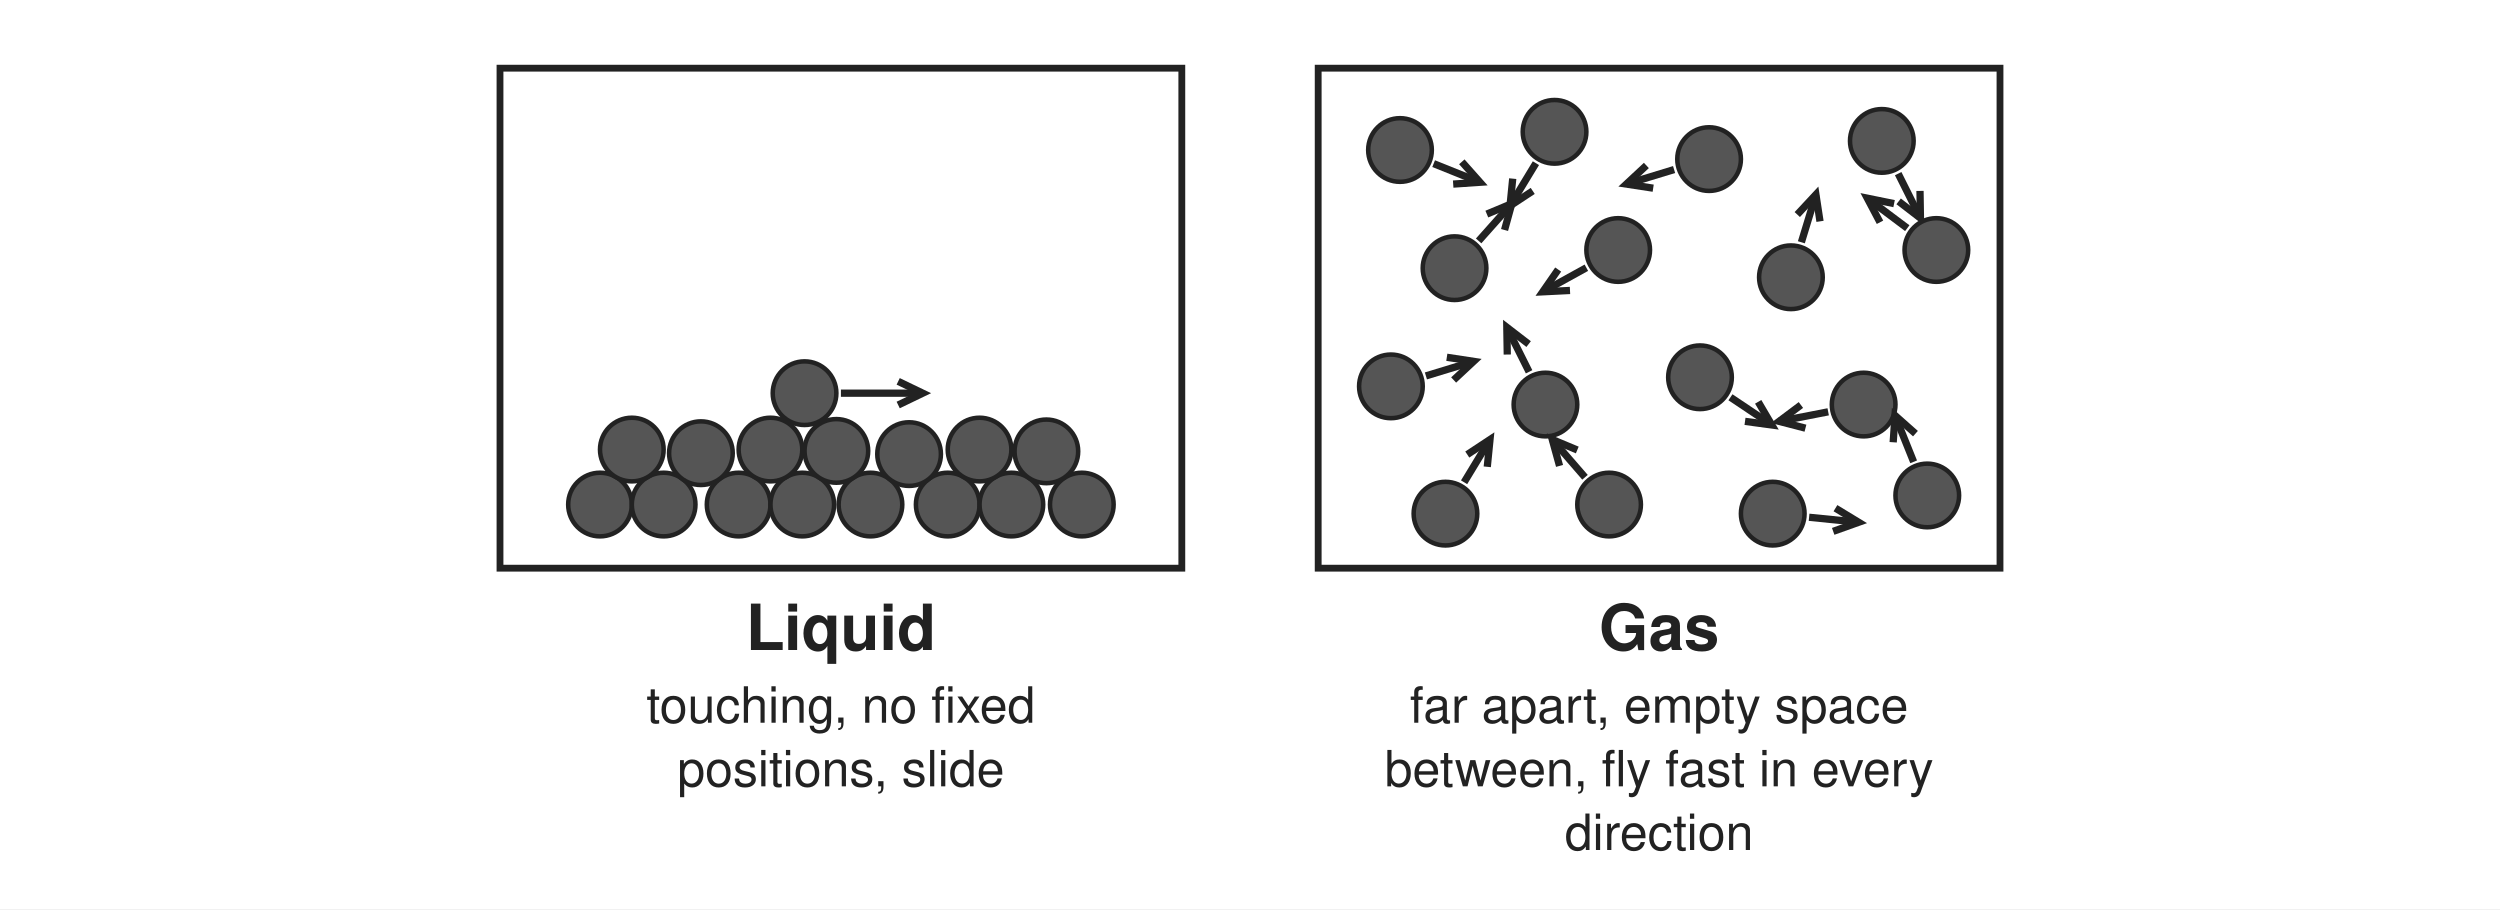
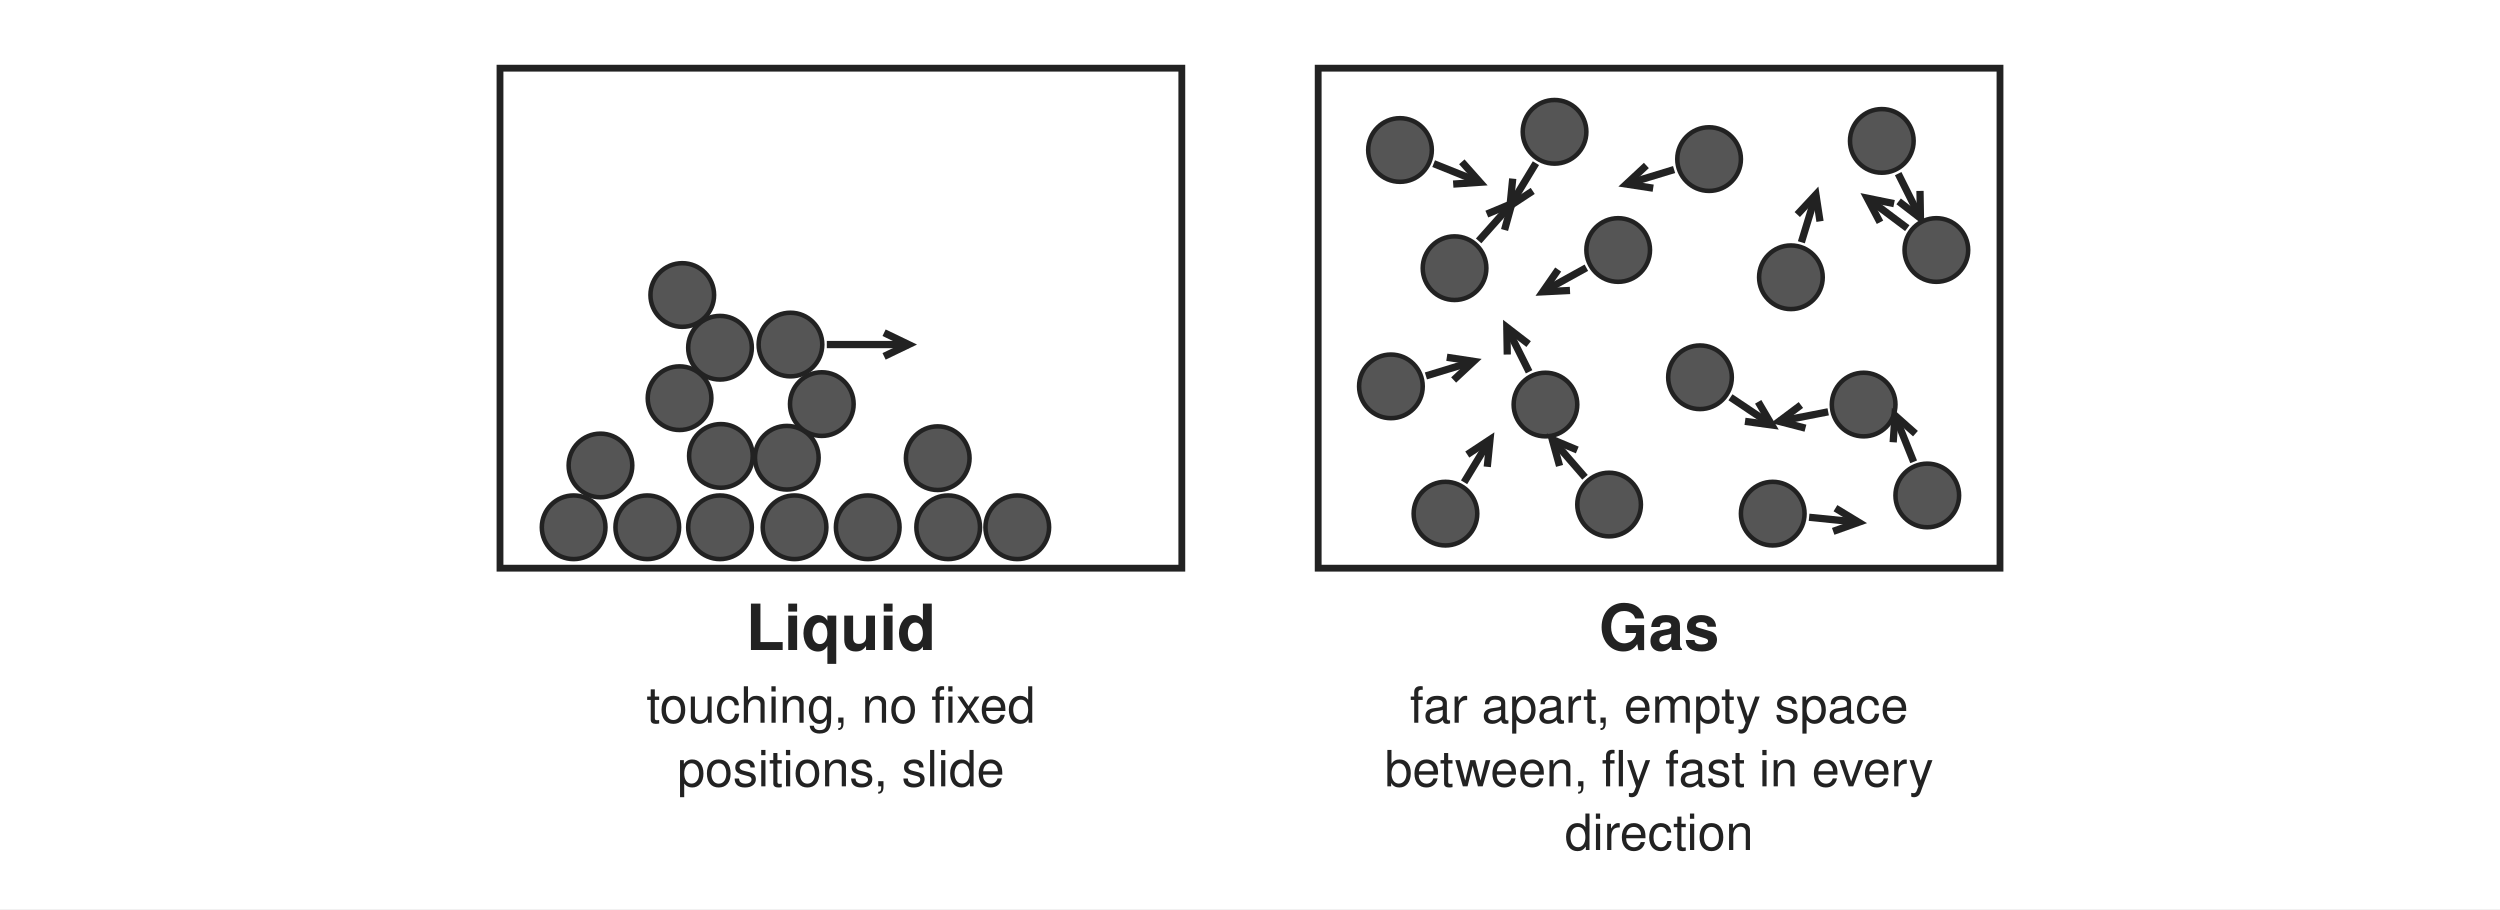
<svg xmlns="http://www.w3.org/2000/svg" viewBox="0 0 550 200" width="100%" role="img" aria-label="The liquid box beside the gas box: in the gas the particles are far apart with empty space between them" font-family="Helvetica,Arial,sans-serif" font-size="13" fill="#222">
  <rect width="550" height="200" fill="#ffffff" />
  <rect x="110" y="15" width="150" height="110" fill="#ffffff" stroke="#222" stroke-width="1.5" />
  <text x="185.0" y="143" text-anchor="middle" font-size="14" font-weight="bold" fill="#222">Liquid</text>
  <text x="185.0" y="159" text-anchor="middle" font-size="11" font-weight="normal" fill="#222">touching, no fixed</text>
  <text x="185.0" y="173" text-anchor="middle" font-size="11" font-weight="normal" fill="#222">positions, slide</text>
-   <circle cx="132.0" cy="111.0" r="7" fill="#555" stroke="#222" stroke-width="1" />
-   <circle cx="146.0" cy="111.0" r="7" fill="#555" stroke="#222" stroke-width="1" />
-   <circle cx="162.5" cy="111.0" r="7" fill="#555" stroke="#222" stroke-width="1" />
-   <circle cx="176.5" cy="111.0" r="7" fill="#555" stroke="#222" stroke-width="1" />
-   <circle cx="191.5" cy="111.0" r="7" fill="#555" stroke="#222" stroke-width="1" />
-   <circle cx="208.5" cy="111.0" r="7" fill="#555" stroke="#222" stroke-width="1" />
-   <circle cx="222.5" cy="111.0" r="7" fill="#555" stroke="#222" stroke-width="1" />
-   <circle cx="238.0" cy="111.0" r="7" fill="#555" stroke="#222" stroke-width="1" />
-   <circle cx="139.0" cy="98.9" r="7" fill="#555" stroke="#222" stroke-width="1" />
-   <circle cx="154.2" cy="99.7" r="7" fill="#555" stroke="#222" stroke-width="1" />
-   <circle cx="169.5" cy="98.9" r="7" fill="#555" stroke="#222" stroke-width="1" />
-   <circle cx="184.0" cy="99.2" r="7" fill="#555" stroke="#222" stroke-width="1" />
-   <circle cx="200.0" cy="99.9" r="7" fill="#555" stroke="#222" stroke-width="1" />
-   <circle cx="215.5" cy="98.9" r="7" fill="#555" stroke="#222" stroke-width="1" />
-   <circle cx="230.2" cy="99.3" r="7" fill="#555" stroke="#222" stroke-width="1" />
-   <circle cx="177.0" cy="86.5" r="7" fill="#555" stroke="#222" stroke-width="1" />
-   <line x1="185.0" y1="86.5" x2="203.0" y2="86.5" stroke="#222" stroke-width="1.6" />
-   <polyline points="197.6,89.1 203.0,86.5 197.6,83.9" fill="none" stroke="#222" stroke-width="1.6" />
+   <circle cx="126.2" cy="116.0" r="7" fill="#555" stroke="#222" stroke-width="1" />
+   <circle cx="142.4" cy="116.0" r="7" fill="#555" stroke="#222" stroke-width="1" />
+   <circle cx="158.4" cy="116.0" r="7" fill="#555" stroke="#222" stroke-width="1" />
+   <circle cx="174.8" cy="116.0" r="7" fill="#555" stroke="#222" stroke-width="1" />
+   <circle cx="190.9" cy="116.0" r="7" fill="#555" stroke="#222" stroke-width="1" />
+   <circle cx="208.6" cy="116.0" r="7" fill="#555" stroke="#222" stroke-width="1" />
+   <circle cx="223.8" cy="116.0" r="7" fill="#555" stroke="#222" stroke-width="1" />
+   <circle cx="158.6" cy="100.3" r="7" fill="#555" stroke="#222" stroke-width="1" />
+   <circle cx="173.1" cy="100.7" r="7" fill="#555" stroke="#222" stroke-width="1" />
+   <circle cx="132.1" cy="102.4" r="7" fill="#555" stroke="#222" stroke-width="1" />
+   <circle cx="206.3" cy="100.8" r="7" fill="#555" stroke="#222" stroke-width="1" />
+   <circle cx="149.5" cy="87.6" r="7" fill="#555" stroke="#222" stroke-width="1" />
+   <circle cx="180.8" cy="88.9" r="7" fill="#555" stroke="#222" stroke-width="1" />
+   <circle cx="158.4" cy="76.5" r="7" fill="#555" stroke="#222" stroke-width="1" />
+   <circle cx="150.1" cy="64.9" r="7" fill="#555" stroke="#222" stroke-width="1" />
+   <circle cx="173.9" cy="75.8" r="7" fill="#555" stroke="#222" stroke-width="1" />
+   <line x1="181.9" y1="75.8" x2="199.9" y2="75.8" stroke="#222" stroke-width="1.6" />
+   <polyline points="194.5,78.4 199.9,75.8 194.5,73.2" fill="none" stroke="#222" stroke-width="1.6" />
  <rect x="290" y="15" width="150" height="110" fill="#ffffff" stroke="#222" stroke-width="1.5" />
  <text x="365.0" y="143" text-anchor="middle" font-size="14" font-weight="bold" fill="#222">Gas</text>
  <text x="365.0" y="159" text-anchor="middle" font-size="11" font-weight="normal" fill="#222">far apart, empty space</text>
  <text x="365.0" y="173" text-anchor="middle" font-size="11" font-weight="normal" fill="#222">between, fly fast in every</text>
  <text x="365.0" y="187" text-anchor="middle" font-size="11" font-weight="normal" fill="#222">direction</text>
  <circle cx="308.0" cy="33.0" r="7" fill="#555" stroke="#222" stroke-width="1" />
  <line x1="315.4" y1="36.0" x2="325.6" y2="40.1" stroke="#222" stroke-width="1.6" />
  <polyline points="319.7,40.5 325.6,40.1 321.6,35.6" fill="none" stroke="#222" stroke-width="1.6" />
  <circle cx="342.0" cy="29.0" r="7" fill="#555" stroke="#222" stroke-width="1" />
  <line x1="337.9" y1="35.9" x2="332.2" y2="45.3" stroke="#222" stroke-width="1.6" />
  <polyline points="332.8,39.3 332.2,45.3 337.2,42.0" fill="none" stroke="#222" stroke-width="1.6" />
  <circle cx="376.0" cy="35.0" r="7" fill="#555" stroke="#222" stroke-width="1" />
  <line x1="368.3" y1="37.3" x2="357.8" y2="40.5" stroke="#222" stroke-width="1.6" />
  <polyline points="362.2,36.4 357.8,40.5 363.7,41.4" fill="none" stroke="#222" stroke-width="1.6" />
  <circle cx="414.0" cy="31.0" r="7" fill="#555" stroke="#222" stroke-width="1" />
  <line x1="417.6" y1="38.2" x2="422.5" y2="48.0" stroke="#222" stroke-width="1.6" />
  <polyline points="417.7,44.3 422.5,48.0 422.4,42.0" fill="none" stroke="#222" stroke-width="1.6" />
  <circle cx="320.0" cy="59.0" r="7" fill="#555" stroke="#222" stroke-width="1" />
  <line x1="325.3" y1="53.0" x2="332.6" y2="44.8" stroke="#222" stroke-width="1.6" />
  <polyline points="331.0,50.6 332.6,44.8 327.1,47.1" fill="none" stroke="#222" stroke-width="1.6" />
  <circle cx="356.0" cy="55.0" r="7" fill="#555" stroke="#222" stroke-width="1" />
  <line x1="349.0" y1="58.9" x2="339.4" y2="64.2" stroke="#222" stroke-width="1.6" />
  <polyline points="342.8,59.3 339.4,64.2 345.4,63.9" fill="none" stroke="#222" stroke-width="1.6" />
  <circle cx="394.0" cy="61.0" r="7" fill="#555" stroke="#222" stroke-width="1" />
  <line x1="396.3" y1="53.3" x2="399.5" y2="42.8" stroke="#222" stroke-width="1.6" />
  <polyline points="400.4,48.7 399.5,42.8 395.4,47.2" fill="none" stroke="#222" stroke-width="1.6" />
  <circle cx="426.0" cy="55.0" r="7" fill="#555" stroke="#222" stroke-width="1" />
  <line x1="419.6" y1="50.2" x2="410.8" y2="43.6" stroke="#222" stroke-width="1.6" />
  <polyline points="416.7,44.8 410.8,43.6 413.6,48.9" fill="none" stroke="#222" stroke-width="1.6" />
  <circle cx="306.0" cy="85.0" r="7" fill="#555" stroke="#222" stroke-width="1" />
  <line x1="313.7" y1="82.7" x2="324.2" y2="79.5" stroke="#222" stroke-width="1.6" />
  <polyline points="319.8,83.6 324.2,79.5 318.3,78.6" fill="none" stroke="#222" stroke-width="1.6" />
  <circle cx="340.0" cy="89.0" r="7" fill="#555" stroke="#222" stroke-width="1" />
  <line x1="336.4" y1="81.8" x2="331.5" y2="72.0" stroke="#222" stroke-width="1.6" />
  <polyline points="336.3,75.7 331.5,72.0 331.6,78.0" fill="none" stroke="#222" stroke-width="1.6" />
  <circle cx="374.0" cy="83.0" r="7" fill="#555" stroke="#222" stroke-width="1" />
  <line x1="380.7" y1="87.4" x2="389.8" y2="93.5" stroke="#222" stroke-width="1.6" />
  <polyline points="383.9,92.7 389.8,93.5 386.8,88.4" fill="none" stroke="#222" stroke-width="1.6" />
  <circle cx="410.0" cy="89.0" r="7" fill="#555" stroke="#222" stroke-width="1" />
  <line x1="402.2" y1="90.6" x2="391.4" y2="92.7" stroke="#222" stroke-width="1.6" />
  <polyline points="396.2,89.1 391.4,92.7 397.2,94.2" fill="none" stroke="#222" stroke-width="1.6" />
  <circle cx="318.0" cy="113.0" r="7" fill="#555" stroke="#222" stroke-width="1" />
  <line x1="322.1" y1="106.1" x2="327.8" y2="96.7" stroke="#222" stroke-width="1.6" />
  <polyline points="327.2,102.7 327.8,96.7 322.8,100.0" fill="none" stroke="#222" stroke-width="1.6" />
  <circle cx="354.0" cy="111.0" r="7" fill="#555" stroke="#222" stroke-width="1" />
  <line x1="348.7" y1="105.0" x2="341.5" y2="96.7" stroke="#222" stroke-width="1.6" />
  <polyline points="347.0,99.0 341.5,96.7 343.1,102.5" fill="none" stroke="#222" stroke-width="1.6" />
  <circle cx="390.0" cy="113.0" r="7" fill="#555" stroke="#222" stroke-width="1" />
  <line x1="398.0" y1="113.8" x2="408.9" y2="114.9" stroke="#222" stroke-width="1.6" />
  <polyline points="403.3,116.9 408.9,114.9 403.8,111.8" fill="none" stroke="#222" stroke-width="1.6" />
  <circle cx="424.0" cy="109.0" r="7" fill="#555" stroke="#222" stroke-width="1" />
  <line x1="421.0" y1="101.6" x2="416.9" y2="91.4" stroke="#222" stroke-width="1.6" />
  <polyline points="421.4,95.4 416.9,91.4 416.5,97.3" fill="none" stroke="#222" stroke-width="1.6" />
</svg>
